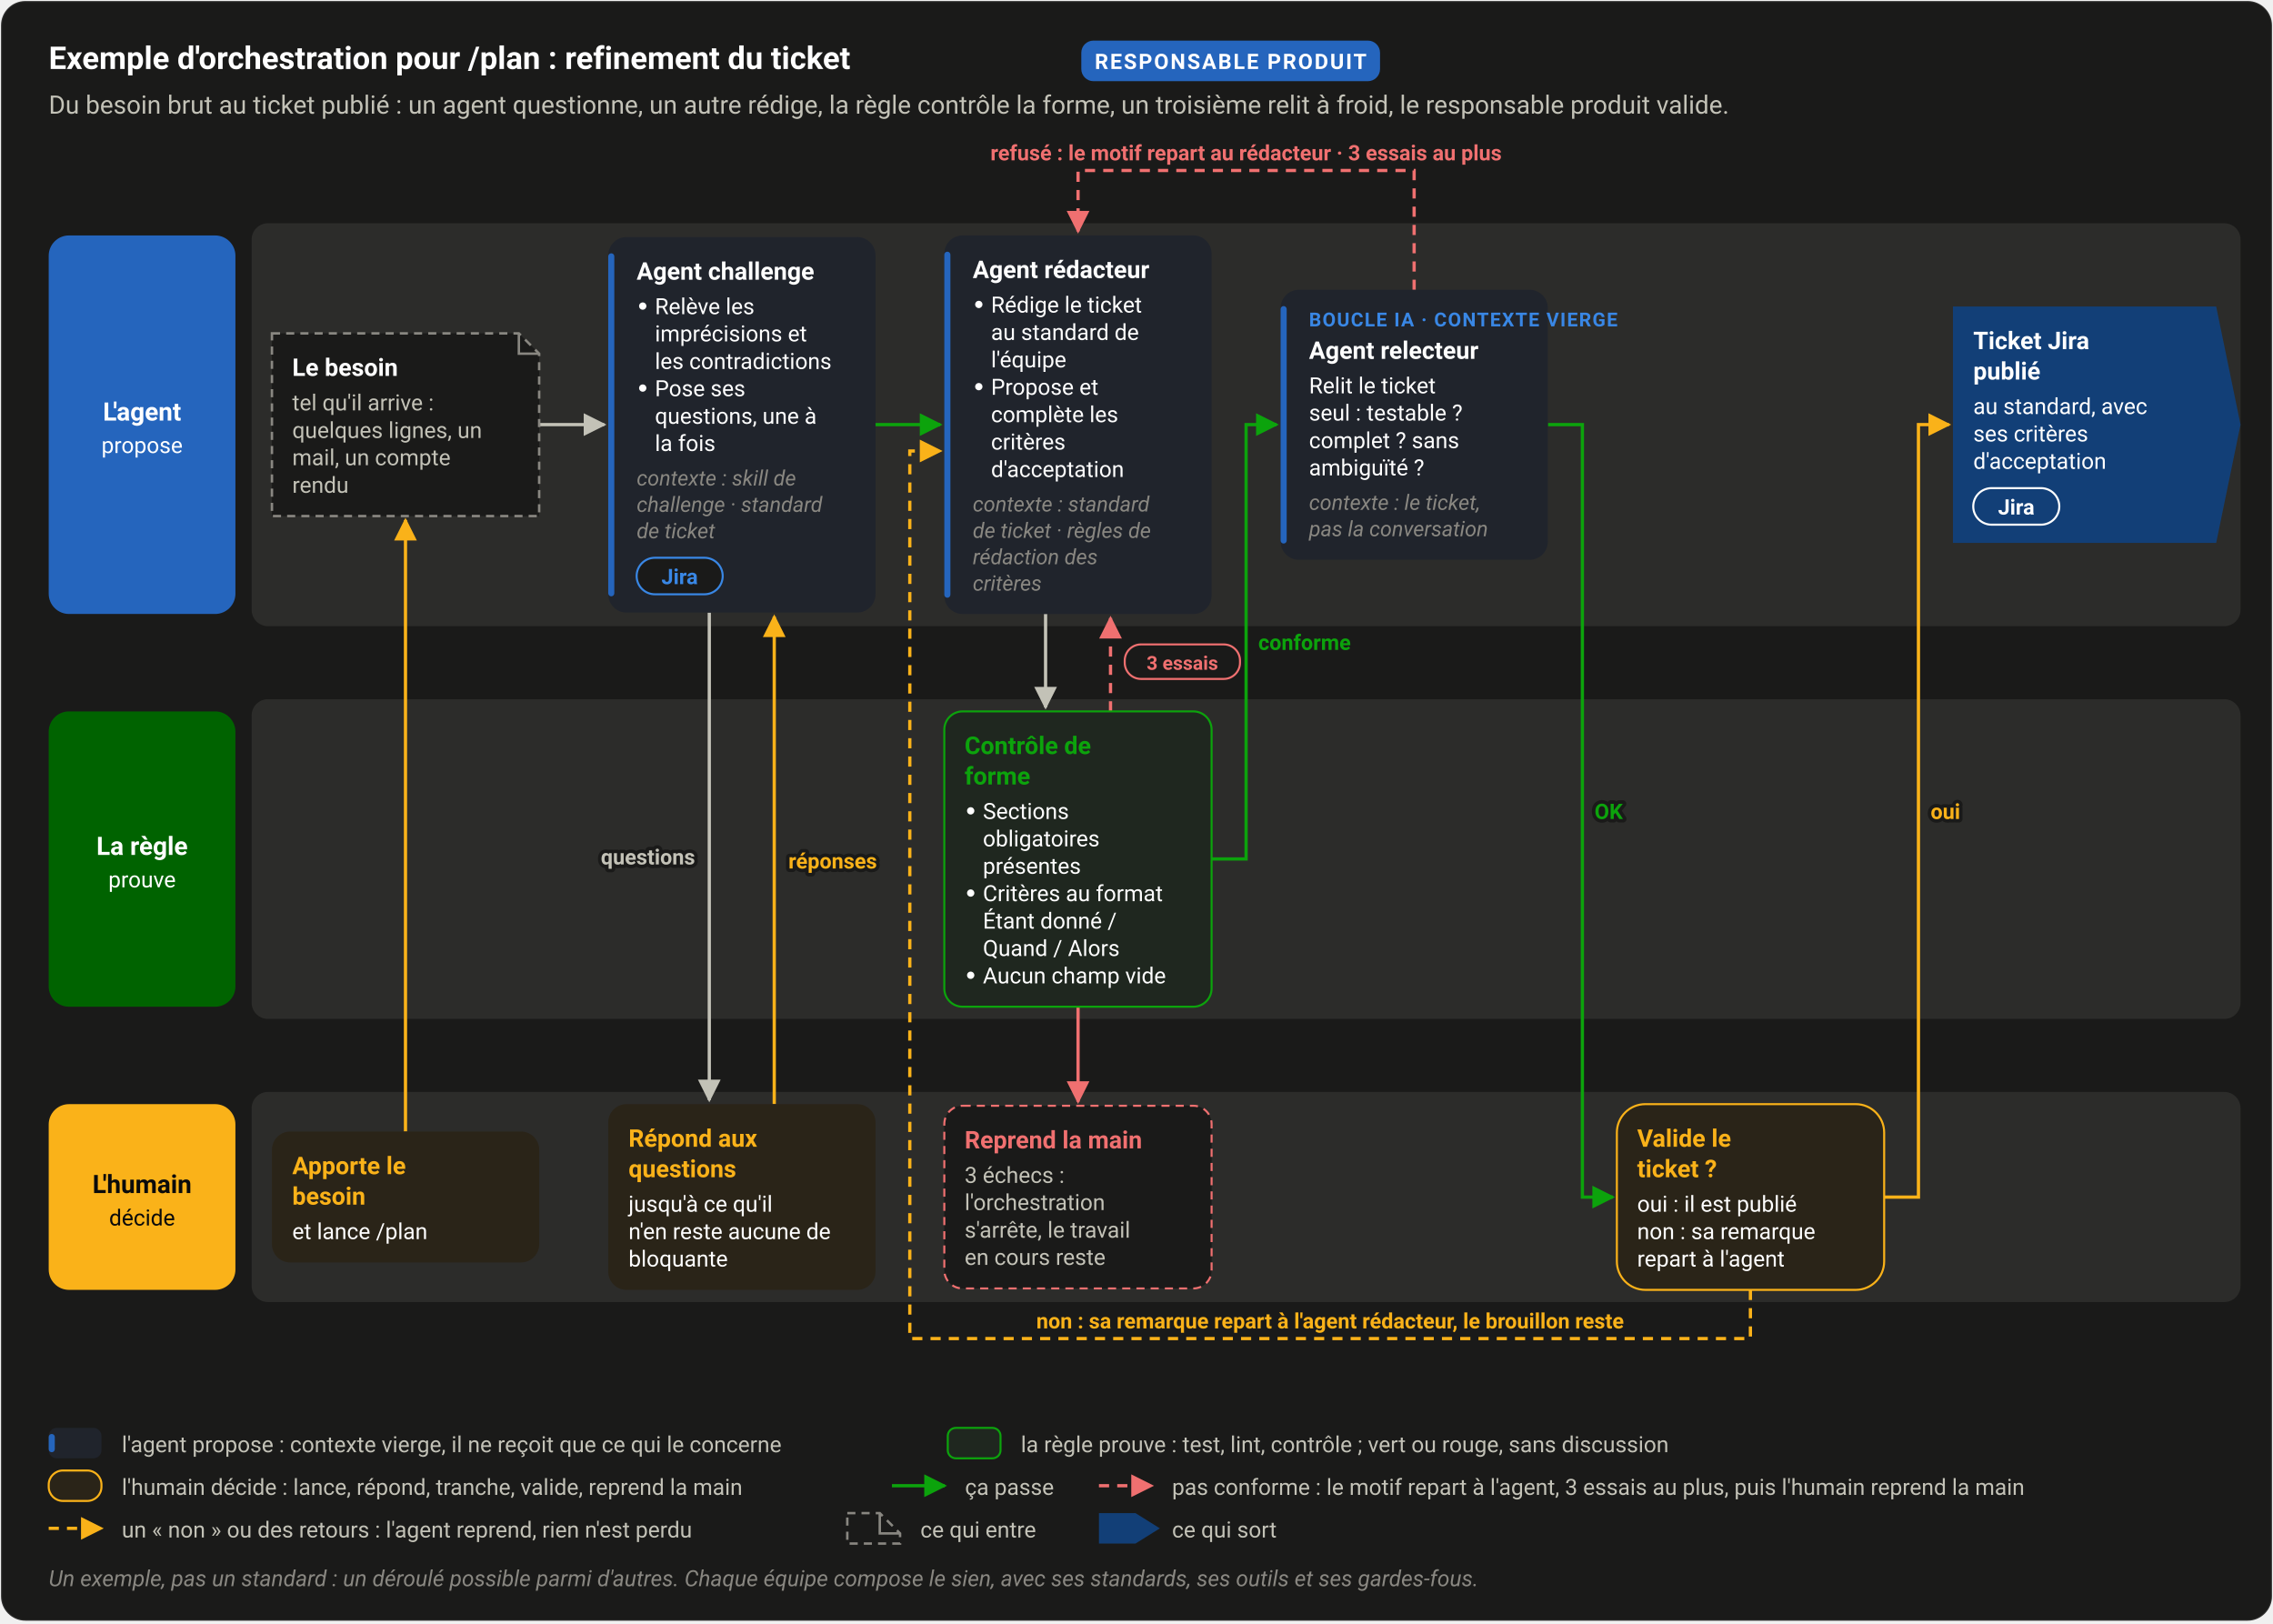
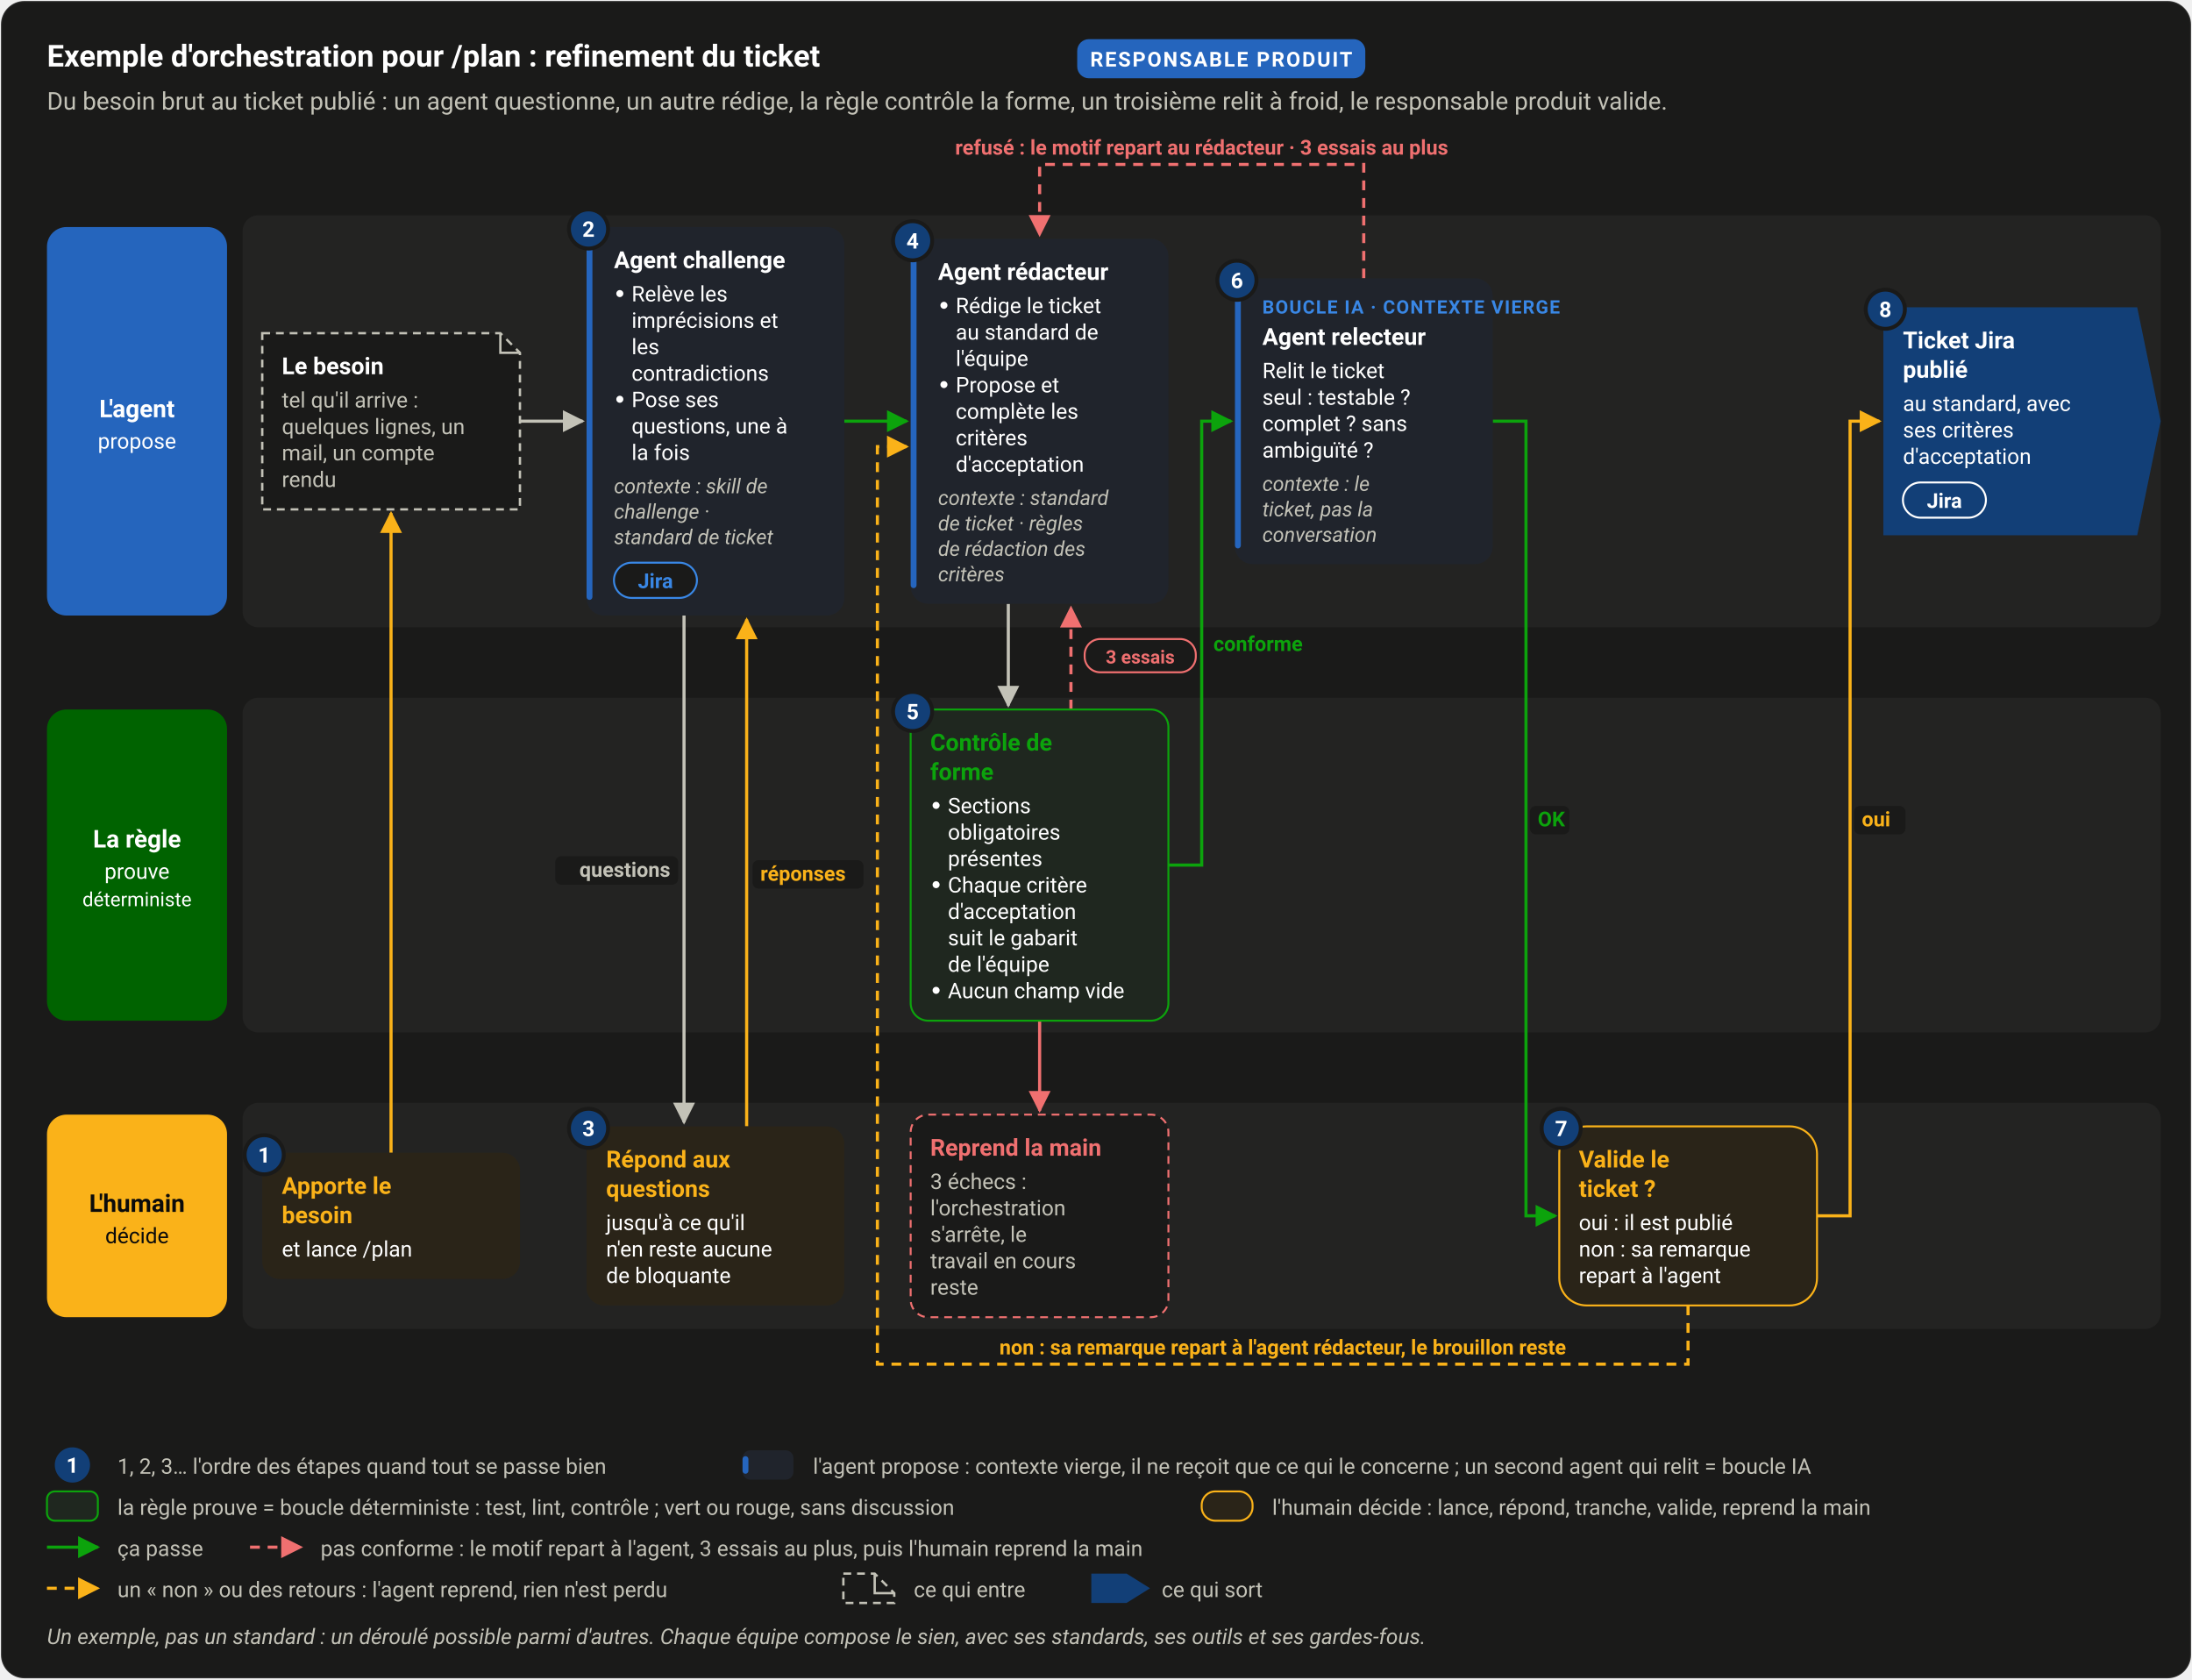
- <svg xmlns="http://www.w3.org/2000/svg" width="1120" height="800" viewBox="0 0 1120 800" font-family="-apple-system,'Segoe UI',system-ui,Roboto,'Helvetica Neue',Arial,sans-serif">
+ <svg xmlns="http://www.w3.org/2000/svg" width="1120" height="858" viewBox="0 0 1120 858" font-family="-apple-system,'Segoe UI',system-ui,Roboto,'Helvetica Neue',Arial,sans-serif">
  <defs>
-     <marker id="arr-n" viewBox="0 0 10 10" refX="9" refY="5" markerWidth="7" markerHeight="7" orient="auto">
+     <marker id="arr-plan-n" viewBox="0 0 10 10" refX="9" refY="5" markerWidth="7" markerHeight="7" orient="auto">
      <path d="M0,0 L10,5 L0,10 z" fill="#c3c2b7" />
    </marker>
-     <marker id="arr-ok" viewBox="0 0 10 10" refX="9" refY="5" markerWidth="7" markerHeight="7" orient="auto">
+     <marker id="arr-plan-ok" viewBox="0 0 10 10" refX="9" refY="5" markerWidth="7" markerHeight="7" orient="auto">
      <path d="M0,0 L10,5 L0,10 z" fill="#0ca30c" />
    </marker>
-     <marker id="arr-ko" viewBox="0 0 10 10" refX="9" refY="5" markerWidth="7" markerHeight="7" orient="auto">
+     <marker id="arr-plan-ko" viewBox="0 0 10 10" refX="9" refY="5" markerWidth="7" markerHeight="7" orient="auto">
      <path d="M0,0 L10,5 L0,10 z" fill="#f07070" />
    </marker>
-     <marker id="arr-amb" viewBox="0 0 10 10" refX="9" refY="5" markerWidth="7" markerHeight="7" orient="auto">
+     <marker id="arr-plan-amb" viewBox="0 0 10 10" refX="9" refY="5" markerWidth="7" markerHeight="7" orient="auto">
      <path d="M0,0 L10,5 L0,10 z" fill="#fab219" />
    </marker>
  </defs>
-   <rect x="0.5" y="0.5" width="1119" height="798" rx="12" fill="#1a1a19" stroke="rgba(255,255,255,0.10)" />
+   <rect x="0.5" y="0.5" width="1119" height="857" rx="12" fill="#1a1a19" stroke="rgba(255,255,255,0.10)" />
  <text x="24.0" y="34.0" font-size="15.5" fill="#ffffff" font-weight="600" text-anchor="start">Exemple d'orchestration pour /plan : refinement du ticket</text>
-   <rect x="532.8" y="20.0" width="147.2" height="20.0" rx="6" fill="#2565bd" />
-   <text x="606.4" y="34.0" font-size="10.5" fill="#fff" font-weight="600" text-anchor="middle" letter-spacing="0.08em">RESPONSABLE PRODUIT</text>
+   <rect x="550.4" y="20.0" width="147.2" height="20.0" rx="6" fill="#2565bd" />
+   <text x="624.0" y="34.0" font-size="10.5" fill="#fff" font-weight="600" text-anchor="middle" letter-spacing="0.08em">RESPONSABLE PRODUIT</text>
  <text x="24.0" y="56.0" font-size="12.5" fill="#c3c2b7" font-weight="normal" text-anchor="start">Du besoin brut au ticket publié : un agent questionne, un autre rédige, la règle contrôle la forme, un troisième relit à froid, le responsable produit valide.</text>
-   <rect x="24.0" y="116.0" width="92.0" height="186.5" rx="10" fill="#2565bd" />
-   <text x="70.0" y="207.2" font-size="12.5" fill="#fff" font-weight="600" text-anchor="middle">L'agent</text>
-   <text x="70.0" y="223.2" font-size="11" fill="#fff" font-weight="normal" text-anchor="middle">propose</text>
-   <rect x="124.0" y="110.0" width="980.0" height="198.5" rx="8" fill="#2c2c2a" />
-   <rect x="24.0" y="350.5" width="92.0" height="145.5" rx="10" fill="#006300" />
-   <text x="70.0" y="421.2" font-size="12.5" fill="#fff" font-weight="600" text-anchor="middle">La règle</text>
-   <text x="70.0" y="437.2" font-size="11" fill="#fff" font-weight="normal" text-anchor="middle">prouve</text>
-   <rect x="124.0" y="344.5" width="980.0" height="157.5" rx="8" fill="#2c2c2a" />
-   <rect x="24.0" y="544.0" width="92.0" height="91.5" rx="10" fill="#fab219" />
-   <text x="70.0" y="587.8" font-size="12.5" fill="#0b0b0b" font-weight="600" text-anchor="middle">L'humain</text>
-   <text x="70.0" y="603.8" font-size="11" fill="#0b0b0b" font-weight="normal" text-anchor="middle">décide</text>
-   <rect x="124.0" y="538.0" width="980.0" height="103.5" rx="8" fill="#2c2c2a" />
-   <path d="M199.8,557.5 L199.8,256.2" fill="none" stroke="#fab219" stroke-width="1.6" marker-end="url(#arr-amb)" />
-   <path d="M265.7,209.2 L297.7,209.2" fill="none" stroke="#c3c2b7" stroke-width="1.6" marker-end="url(#arr-n)" />
-   <path d="M349.5,301.8 L349.5,542.0" fill="none" stroke="#c3c2b7" stroke-width="1.6" marker-end="url(#arr-n)" />
-   <text x="342.5" y="425.9" font-size="10.5" fill="#c3c2b7" font-weight="600" text-anchor="end" paint-order="stroke" stroke="#1a1a19" stroke-width="3.5" stroke-linejoin="round">questions</text>
-   <path d="M381.5,544.0 L381.5,303.8" fill="none" stroke="#fab219" stroke-width="1.6" marker-end="url(#arr-amb)" />
-   <text x="388.5" y="427.9" font-size="10.5" fill="#fab219" font-weight="600" text-anchor="start" paint-order="stroke" stroke="#1a1a19" stroke-width="3.5" stroke-linejoin="round">réponses</text>
-   <path d="M431.3,209.2 L463.3,209.2" fill="none" stroke="#0ca30c" stroke-width="1.6" marker-end="url(#arr-ok)" />
-   <path d="M515.2,302.5 L515.2,348.5" fill="none" stroke="#c3c2b7" stroke-width="1.6" marker-end="url(#arr-n)" />
-   <path d="M547.2,350.5 L547.2,304.5" fill="none" stroke="#f07070" stroke-width="1.6" stroke-dasharray="5 4" marker-end="url(#arr-ko)" />
-   <rect x="554.2" y="317.5" width="56.8" height="17.0" rx="8" fill="#1a1a19" stroke="#f07070" stroke-width="1" />
-   <text x="582.6" y="330.0" font-size="9.5" fill="#f07070" font-weight="600" text-anchor="middle">3 essais</text>
-   <path d="M531.2,496.0 L531.2,542.8" fill="none" stroke="#f07070" stroke-width="1.6" marker-end="url(#arr-ko)" />
-   <path d="M597.0,423.2 L614.0,423.2 L614.0,209.2 L629.0,209.2" fill="none" stroke="#0ca30c" stroke-width="1.6" marker-end="url(#arr-ok)" />
-   <text x="620.0" y="320.2" font-size="10.5" fill="#0ca30c" font-weight="600" text-anchor="start" paint-order="stroke" stroke="#1a1a19" stroke-width="3.5" stroke-linejoin="round">conforme</text>
-   <path d="M696.8,142.8 L696.8,84.0 L531.2,84.0 L531.2,114.0" fill="none" stroke="#f07070" stroke-width="1.6" stroke-dasharray="5 4" marker-end="url(#arr-ko)" />
-   <text x="614.0" y="79.0" font-size="10.5" fill="#f07070" font-weight="600" text-anchor="middle" paint-order="stroke" stroke="#1a1a19" stroke-width="3.5" stroke-linejoin="round">refusé : le motif repart au rédacteur · 3 essais au plus</text>
-   <path d="M762.7,209.2 L779.7,209.2 L779.7,589.8 L794.7,589.8" fill="none" stroke="#0ca30c" stroke-width="1.6" marker-end="url(#arr-ok)" />
-   <text x="785.7" y="403.5" font-size="10.5" fill="#0ca30c" font-weight="600" text-anchor="start" paint-order="stroke" stroke="#1a1a19" stroke-width="3.5" stroke-linejoin="round">OK</text>
-   <path d="M862.5,635.5 L862.5,659.5 L448.3,659.5 L448.3,222.2 L463.3,222.2" fill="none" stroke="#fab219" stroke-width="1.6" stroke-dasharray="5 4" marker-end="url(#arr-amb)" />
-   <text x="655.4" y="654.5" font-size="10.5" fill="#fab219" font-weight="600" text-anchor="middle" paint-order="stroke" stroke="#1a1a19" stroke-width="3.5" stroke-linejoin="round">non : sa remarque repart à l'agent rédacteur, le brouillon reste</text>
-   <path d="M928.3,589.8 L945.3,589.8 L945.3,209.2 L960.3,209.2" fill="none" stroke="#fab219" stroke-width="1.6" marker-end="url(#arr-amb)" />
-   <text x="951.3" y="403.5" font-size="10.5" fill="#fab219" font-weight="600" text-anchor="start" paint-order="stroke" stroke="#1a1a19" stroke-width="3.5" stroke-linejoin="round">oui</text>
-   <path d="M134.0,164.25 h121.667 l10,10 v80.0 h-131.667 z" fill="#1a1a19" stroke="#898781" stroke-width="1.2" stroke-dasharray="4 3" />
-   <path d="M255.667,164.25 v10 h10" fill="none" stroke="#898781" stroke-width="1.2" />
-   <text x="144.0" y="185.2" font-size="12" fill="#ffffff" font-weight="600" text-anchor="start">Le besoin</text>
-   <text x="144.0" y="202.2" font-size="11" fill="#c3c2b7" font-weight="normal" text-anchor="start">tel qu'il arrive :</text>
-   <text x="144.0" y="215.8" font-size="11" fill="#c3c2b7" font-weight="normal" text-anchor="start">quelques lignes, un</text>
-   <text x="144.0" y="229.2" font-size="11" fill="#c3c2b7" font-weight="normal" text-anchor="start">mail, un compte</text>
-   <text x="144.0" y="242.8" font-size="11" fill="#c3c2b7" font-weight="normal" text-anchor="start">rendu</text>
-   <rect x="134.0" y="557.5" width="131.7" height="64.5" rx="9" fill="#2a2418" />
-   <text x="144.0" y="578.5" font-size="12" fill="#fab219" font-weight="600" text-anchor="start">Apporte le</text>
-   <text x="144.0" y="593.5" font-size="12" fill="#fab219" font-weight="600" text-anchor="start">besoin</text>
-   <text x="144.0" y="610.5" font-size="11" fill="#ffffff" font-weight="normal" text-anchor="start">et lance /plan</text>
-   <rect x="299.7" y="116.8" width="131.7" height="185.0" rx="9" fill="#20242c" />
-   <rect x="299.7" y="124.8" width="3" height="169.0" rx="1.5" fill="#2565bd" />
-   <text x="313.7" y="137.8" font-size="12" fill="#ffffff" font-weight="600" text-anchor="start">Agent challenge</text>
-   <circle cx="316.7" cy="150.8" r="1.8" fill="#ffffff" />
-   <text x="322.7" y="154.8" font-size="11" fill="#ffffff" font-weight="normal" text-anchor="start">Relève les</text>
-   <text x="322.7" y="168.2" font-size="11" fill="#ffffff" font-weight="normal" text-anchor="start">imprécisions et</text>
-   <text x="322.7" y="181.8" font-size="11" fill="#ffffff" font-weight="normal" text-anchor="start">les contradictions</text>
-   <circle cx="316.7" cy="191.2" r="1.8" fill="#ffffff" />
-   <text x="322.7" y="195.2" font-size="11" fill="#ffffff" font-weight="normal" text-anchor="start">Pose ses</text>
-   <text x="322.7" y="208.8" font-size="11" fill="#ffffff" font-weight="normal" text-anchor="start">questions, une à</text>
-   <text x="322.7" y="222.2" font-size="11" fill="#ffffff" font-weight="normal" text-anchor="start">la fois</text>
-   <text x="313.7" y="239.2" font-size="10.5" fill="#898781" font-style="italic" text-anchor="start">contexte : skill de</text>
-   <text x="313.7" y="252.2" font-size="10.5" fill="#898781" font-style="italic" text-anchor="start">challenge · standard</text>
-   <text x="313.7" y="265.2" font-size="10.5" fill="#898781" font-style="italic" text-anchor="start">de ticket</text>
-   <rect x="313.7" y="274.8" width="42.4" height="18.0" rx="9" fill="#1a1a19" stroke="#3987e5" stroke-width="1" />
-   <text x="334.9" y="287.8" font-size="10.5" fill="#3987e5" font-weight="600" text-anchor="middle">Jira</text>
-   <rect x="299.7" y="544.0" width="131.7" height="91.5" rx="9" fill="#2a2418" />
-   <text x="309.7" y="565.0" font-size="12" fill="#fab219" font-weight="600" text-anchor="start">Répond aux</text>
-   <text x="309.7" y="580.0" font-size="12" fill="#fab219" font-weight="600" text-anchor="start">questions</text>
-   <text x="309.7" y="597.0" font-size="11" fill="#ffffff" font-weight="normal" text-anchor="start">jusqu'à ce qu'il</text>
-   <text x="309.7" y="610.5" font-size="11" fill="#ffffff" font-weight="normal" text-anchor="start">n'en reste aucune de</text>
-   <text x="309.7" y="624.0" font-size="11" fill="#ffffff" font-weight="normal" text-anchor="start">bloquante</text>
-   <rect x="465.3" y="116.0" width="131.7" height="186.5" rx="9" fill="#20242c" />
-   <rect x="465.3" y="124.0" width="3" height="170.5" rx="1.5" fill="#2565bd" />
-   <text x="479.3" y="137.0" font-size="12" fill="#ffffff" font-weight="600" text-anchor="start">Agent rédacteur</text>
-   <circle cx="482.3" cy="150.0" r="1.8" fill="#ffffff" />
-   <text x="488.3" y="154.0" font-size="11" fill="#ffffff" font-weight="normal" text-anchor="start">Rédige le ticket</text>
-   <text x="488.3" y="167.5" font-size="11" fill="#ffffff" font-weight="normal" text-anchor="start">au standard de</text>
-   <text x="488.3" y="181.0" font-size="11" fill="#ffffff" font-weight="normal" text-anchor="start">l'équipe</text>
-   <circle cx="482.3" cy="190.5" r="1.8" fill="#ffffff" />
-   <text x="488.3" y="194.5" font-size="11" fill="#ffffff" font-weight="normal" text-anchor="start">Propose et</text>
-   <text x="488.3" y="208.0" font-size="11" fill="#ffffff" font-weight="normal" text-anchor="start">complète les</text>
-   <text x="488.3" y="221.5" font-size="11" fill="#ffffff" font-weight="normal" text-anchor="start">critères</text>
-   <text x="488.3" y="235.0" font-size="11" fill="#ffffff" font-weight="normal" text-anchor="start">d'acceptation</text>
-   <text x="479.3" y="252.0" font-size="10.5" fill="#898781" font-style="italic" text-anchor="start">contexte : standard</text>
-   <text x="479.3" y="265.0" font-size="10.5" fill="#898781" font-style="italic" text-anchor="start">de ticket · règles de</text>
-   <text x="479.3" y="278.0" font-size="10.5" fill="#898781" font-style="italic" text-anchor="start">rédaction des</text>
-   <text x="479.3" y="291.0" font-size="10.5" fill="#898781" font-style="italic" text-anchor="start">critères</text>
-   <rect x="465.3" y="350.5" width="131.7" height="145.5" rx="9" fill="#1f271f" stroke="#0ca30c" stroke-width="1" />
-   <text x="475.3" y="371.5" font-size="12" fill="#0ca30c" font-weight="600" text-anchor="start">Contrôle de</text>
-   <text x="475.3" y="386.5" font-size="12" fill="#0ca30c" font-weight="600" text-anchor="start">forme</text>
-   <circle cx="478.3" cy="399.5" r="1.8" fill="#ffffff" />
-   <text x="484.3" y="403.5" font-size="11" fill="#ffffff" font-weight="normal" text-anchor="start">Sections</text>
-   <text x="484.3" y="417.0" font-size="11" fill="#ffffff" font-weight="normal" text-anchor="start">obligatoires</text>
-   <text x="484.3" y="430.5" font-size="11" fill="#ffffff" font-weight="normal" text-anchor="start">présentes</text>
-   <circle cx="478.3" cy="440.0" r="1.8" fill="#ffffff" />
-   <text x="484.3" y="444.0" font-size="11" fill="#ffffff" font-weight="normal" text-anchor="start">Critères au format</text>
-   <text x="484.3" y="457.5" font-size="11" fill="#ffffff" font-weight="normal" text-anchor="start">Étant donné /</text>
-   <text x="484.3" y="471.0" font-size="11" fill="#ffffff" font-weight="normal" text-anchor="start">Quand / Alors</text>
-   <circle cx="478.3" cy="480.5" r="1.8" fill="#ffffff" />
-   <text x="484.3" y="484.5" font-size="11" fill="#ffffff" font-weight="normal" text-anchor="start">Aucun champ vide</text>
-   <rect x="465.3" y="544.8" width="131.7" height="90.0" rx="9" fill="#1a1a19" stroke="#f07070" stroke-width="1" stroke-dasharray="4 3" />
-   <text x="475.3" y="565.8" font-size="12" fill="#f07070" font-weight="600" text-anchor="start">Reprend la main</text>
-   <text x="475.3" y="582.8" font-size="11" fill="#c3c2b7" font-weight="normal" text-anchor="start">3 échecs :</text>
-   <text x="475.3" y="596.2" font-size="11" fill="#c3c2b7" font-weight="normal" text-anchor="start">l'orchestration</text>
-   <text x="475.3" y="609.8" font-size="11" fill="#c3c2b7" font-weight="normal" text-anchor="start">s'arrête, le travail</text>
-   <text x="475.3" y="623.2" font-size="11" fill="#c3c2b7" font-weight="normal" text-anchor="start">en cours reste</text>
-   <rect x="631.0" y="142.8" width="131.7" height="133.0" rx="9" fill="#20242c" />
-   <rect x="631.0" y="150.8" width="3" height="117.0" rx="1.5" fill="#2565bd" />
-   <text x="645.0" y="160.8" font-size="9.5" fill="#3987e5" font-weight="600" text-anchor="start" letter-spacing="0.06em">BOUCLE IA · CONTEXTE VIERGE</text>
-   <text x="645.0" y="176.8" font-size="12" fill="#ffffff" font-weight="600" text-anchor="start">Agent relecteur</text>
-   <text x="645.0" y="193.8" font-size="11" fill="#ffffff" font-weight="normal" text-anchor="start">Relit le ticket</text>
-   <text x="645.0" y="207.2" font-size="11" fill="#ffffff" font-weight="normal" text-anchor="start">seul : testable ?</text>
-   <text x="645.0" y="220.8" font-size="11" fill="#ffffff" font-weight="normal" text-anchor="start">complet ? sans</text>
-   <text x="645.0" y="234.2" font-size="11" fill="#ffffff" font-weight="normal" text-anchor="start">ambiguïté ?</text>
-   <text x="645.0" y="251.2" font-size="10.5" fill="#898781" font-style="italic" text-anchor="start">contexte : le ticket,</text>
-   <text x="645.0" y="264.2" font-size="10.5" fill="#898781" font-style="italic" text-anchor="start">pas la conversation</text>
-   <rect x="796.7" y="544.0" width="131.7" height="91.5" rx="14" fill="#2a2418" stroke="#fab219" stroke-width="1" />
-   <text x="806.7" y="565.0" font-size="12" fill="#fab219" font-weight="600" text-anchor="start">Valide le</text>
-   <text x="806.7" y="580.0" font-size="12" fill="#fab219" font-weight="600" text-anchor="start">ticket ?</text>
-   <text x="806.7" y="597.0" font-size="11" fill="#ffffff" font-weight="normal" text-anchor="start">oui : il est publié</text>
-   <text x="806.7" y="610.5" font-size="11" fill="#ffffff" font-weight="normal" text-anchor="start">non : sa remarque</text>
-   <text x="806.7" y="624.0" font-size="11" fill="#ffffff" font-weight="normal" text-anchor="start">repart à l'agent</text>
-   <path d="M962.3,151.0 L1092.0,151.0 L1104.0,209.2 L1092.0,267.5 L962.3,267.5 Z" fill="#123f77" />
-   <text x="972.3" y="172.0" font-size="12" fill="#ffffff" font-weight="600" text-anchor="start">Ticket Jira</text>
-   <text x="972.3" y="187.0" font-size="12" fill="#ffffff" font-weight="600" text-anchor="start">publié</text>
-   <text x="972.3" y="204.0" font-size="11" fill="#ffffff" font-weight="normal" text-anchor="start">au standard, avec</text>
-   <text x="972.3" y="217.5" font-size="11" fill="#ffffff" font-weight="normal" text-anchor="start">ses critères</text>
-   <text x="972.3" y="231.0" font-size="11" fill="#ffffff" font-weight="normal" text-anchor="start">d'acceptation</text>
-   <rect x="972.3" y="240.5" width="42.4" height="18.0" rx="9" fill="none" stroke="#ffffff" stroke-width="1" />
-   <text x="993.5" y="253.5" font-size="10.5" fill="#ffffff" font-weight="600" text-anchor="middle">Jira</text>
-   <rect x="24.0" y="703.5" width="26.0" height="15.0" rx="4" fill="#20242c" />
-   <rect x="24.0" y="706.5" width="3" height="9" rx="1.5" fill="#2565bd" />
-   <text x="60.0" y="715.5" font-size="11" fill="#c3c2b7" font-weight="normal" text-anchor="start">l'agent propose : contexte vierge, il ne reçoit que ce qui le concerne</text>
-   <rect x="467.0" y="703.5" width="26.0" height="15.0" rx="4" fill="#1f271f" stroke="#0ca30c" stroke-width="1" />
-   <text x="503.0" y="715.5" font-size="11" fill="#c3c2b7" font-weight="normal" text-anchor="start">la règle prouve : test, lint, contrôle ; vert ou rouge, sans discussion</text>
-   <rect x="24.0" y="724.5" width="26.0" height="15.0" rx="7" fill="#2a2418" stroke="#fab219" stroke-width="1" />
-   <text x="60.0" y="736.5" font-size="11" fill="#c3c2b7" font-weight="normal" text-anchor="start">l'humain décide : lance, répond, tranche, valide, reprend la main</text>
-   <path d="M439.5,732.0 L465.5,732.0" stroke="#0ca30c" stroke-width="1.6" fill="none" marker-end="url(#arr-ok)" />
-   <text x="475.5" y="736.5" font-size="11" fill="#c3c2b7" font-weight="normal" text-anchor="start">ça passe</text>
-   <path d="M541.5,732.0 L567.5,732.0" stroke="#f07070" stroke-width="1.6" fill="none" stroke-dasharray="5 4" marker-end="url(#arr-ko)" />
-   <text x="577.5" y="736.5" font-size="11" fill="#c3c2b7" font-weight="normal" text-anchor="start">pas conforme : le motif repart à l'agent, 3 essais au plus, puis l'humain reprend la main</text>
-   <path d="M24,753.0 L50,753.0" stroke="#fab219" stroke-width="1.6" fill="none" stroke-dasharray="5 4" marker-end="url(#arr-amb)" />
-   <text x="60.0" y="757.5" font-size="11" fill="#c3c2b7" font-weight="normal" text-anchor="start">un « non » ou des retours : l'agent reprend, rien n'est perdu</text>
-   <path d="M417.5,745.5 h16 l10,10 v5 h-26 z" fill="#1a1a19" stroke="#898781" stroke-width="1.2" stroke-dasharray="4 3" />
-   <path d="M433.5,745.5 v10 h10" fill="none" stroke="#898781" stroke-width="1.2" />
-   <text x="453.5" y="757.5" font-size="11" fill="#c3c2b7" font-weight="normal" text-anchor="start">ce qui entre</text>
-   <path d="M541.5,745.5 L559.5,745.5 L571.5,753.0 L559.5,760.5 L541.5,760.5 Z" fill="#123f77" />
-   <text x="577.5" y="757.5" font-size="11" fill="#c3c2b7" font-weight="normal" text-anchor="start">ce qui sort</text>
-   <text x="24.0" y="781.5" font-size="11" fill="#898781" font-style="italic" text-anchor="start">Un exemple, pas un standard : un déroulé possible parmi d'autres. Chaque équipe compose le sien, avec ses standards, ses outils et ses gardes-fous.</text>
+   <rect x="24.0" y="116.0" width="92.0" height="198.5" rx="10" fill="#2565bd" />
+   <text x="70.0" y="213.2" font-size="12.5" fill="#fff" font-weight="600" text-anchor="middle">L'agent</text>
+   <text x="70.0" y="229.2" font-size="11" fill="#fff" font-weight="normal" text-anchor="middle">propose</text>
+   <rect x="124.0" y="110.0" width="980.0" height="210.5" rx="8" fill="#232322" />
+   <rect x="24.0" y="362.5" width="92.0" height="159.0" rx="10" fill="#006300" />
+   <text x="70.0" y="433.0" font-size="12.5" fill="#fff" font-weight="600" text-anchor="middle">La règle</text>
+   <text x="70.0" y="449.0" font-size="11" fill="#fff" font-weight="normal" text-anchor="middle">prouve</text>
+   <text x="70.0" y="463.0" font-size="10" fill="#fff" font-weight="normal" text-anchor="middle">déterministe</text>
+   <rect x="124.0" y="356.5" width="980.0" height="171.0" rx="8" fill="#232322" />
+   <rect x="24.0" y="569.5" width="92.0" height="103.5" rx="10" fill="#fab219" />
+   <text x="70.0" y="619.2" font-size="12.5" fill="#0b0b0b" font-weight="600" text-anchor="middle">L'humain</text>
+   <text x="70.0" y="635.2" font-size="11" fill="#0b0b0b" font-weight="normal" text-anchor="middle">décide</text>
+   <rect x="124.0" y="563.5" width="980.0" height="115.5" rx="8" fill="#232322" />
+   <path d="M199.8,589.0 L199.8,262.2" fill="none" stroke="#fab219" stroke-width="1.6" marker-end="url(#arr-plan-amb)" />
+   <path d="M265.7,215.2 L297.7,215.2" fill="none" stroke="#c3c2b7" stroke-width="1.6" marker-end="url(#arr-plan-n)" />
+   <path d="M349.5,314.5 L349.5,573.5" fill="none" stroke="#c3c2b7" stroke-width="1.6" marker-end="url(#arr-plan-n)" />
+   <rect x="283.7" y="437.5" width="62.8" height="14.5" rx="3" fill="#1a1a19" />
+   <text x="342.5" y="448.0" font-size="10.5" fill="#c3c2b7" font-weight="600" text-anchor="end">questions</text>
+   <path d="M381.5,575.5 L381.5,316.5" fill="none" stroke="#fab219" stroke-width="1.6" marker-end="url(#arr-plan-amb)" />
+   <rect x="384.5" y="439.5" width="56.7" height="14.5" rx="3" fill="#1a1a19" />
+   <text x="388.5" y="450.0" font-size="10.5" fill="#fab219" font-weight="600" text-anchor="start">réponses</text>
+   <path d="M431.3,215.2 L463.3,215.2" fill="none" stroke="#0ca30c" stroke-width="1.6" marker-end="url(#arr-plan-ok)" />
+   <path d="M515.2,308.5 L515.2,360.5" fill="none" stroke="#c3c2b7" stroke-width="1.6" marker-end="url(#arr-plan-n)" />
+   <path d="M547.2,362.5 L547.2,310.5" fill="none" stroke="#f07070" stroke-width="1.6" stroke-dasharray="5 4" marker-end="url(#arr-plan-ko)" />
+   <rect x="554.2" y="326.5" width="56.8" height="17.0" rx="8" fill="#1a1a19" stroke="#f07070" stroke-width="1" />
+   <text x="582.6" y="339.0" font-size="9.5" fill="#f07070" font-weight="600" text-anchor="middle">3 essais</text>
+   <path d="M531.2,521.5 L531.2,567.5" fill="none" stroke="#f07070" stroke-width="1.6" marker-end="url(#arr-plan-ko)" />
+   <path d="M597.0,442.0 L614.0,442.0 L614.0,215.2 L629.0,215.2" fill="none" stroke="#0ca30c" stroke-width="1.6" marker-end="url(#arr-plan-ok)" />
+   <rect x="616.0" y="322.1" width="56.7" height="14.5" rx="3" fill="#1a1a19" />
+   <text x="620.0" y="332.6" font-size="10.5" fill="#0ca30c" font-weight="600" text-anchor="start">conforme</text>
+   <path d="M696.8,142.2 L696.8,84.0 L531.2,84.0 L531.2,120.0" fill="none" stroke="#f07070" stroke-width="1.6" stroke-dasharray="5 4" marker-end="url(#arr-plan-ko)" />
+   <rect x="439.5" y="68.5" width="349.0" height="14.5" rx="3" fill="#1a1a19" />
+   <text x="614.0" y="79.0" font-size="10.5" fill="#f07070" font-weight="600" text-anchor="middle">refusé : le motif repart au rédacteur · 3 essais au plus</text>
+   <path d="M762.7,215.2 L779.7,215.2 L779.7,621.2 L794.7,621.2" fill="none" stroke="#0ca30c" stroke-width="1.6" marker-end="url(#arr-plan-ok)" />
+   <rect x="781.7" y="411.8" width="20.2" height="14.5" rx="3" fill="#1a1a19" />
+   <text x="785.7" y="422.2" font-size="10.5" fill="#0ca30c" font-weight="600" text-anchor="start">OK</text>
+   <path d="M862.5,667.0 L862.5,697.0 L448.3,697.0 L448.3,228.2 L463.3,228.2" fill="none" stroke="#fab219" stroke-width="1.6" stroke-dasharray="5 4" marker-end="url(#arr-plan-amb)" />
+   <rect x="456.5" y="681.5" width="397.8" height="14.5" rx="3" fill="#1a1a19" />
+   <text x="655.4" y="692.0" font-size="10.5" fill="#fab219" font-weight="600" text-anchor="middle">non : sa remarque repart à l'agent rédacteur, le brouillon reste</text>
+   <path d="M928.3,621.2 L945.3,621.2 L945.3,215.2 L960.3,215.2" fill="none" stroke="#fab219" stroke-width="1.6" marker-end="url(#arr-plan-amb)" />
+   <rect x="947.3" y="411.8" width="26.3" height="14.5" rx="3" fill="#1a1a19" />
+   <text x="951.3" y="422.2" font-size="10.5" fill="#fab219" font-weight="600" text-anchor="start">oui</text>
+   <path d="M134.0,170.25 h121.667 l10,10 v80.0 h-131.667 z" fill="#1a1a19" stroke="#c3c2b7" stroke-width="1.2" stroke-dasharray="4 3" />
+   <path d="M255.667,170.25 v10 h10" fill="none" stroke="#c3c2b7" stroke-width="1.2" />
+   <text x="144.0" y="191.2" font-size="12" fill="#ffffff" font-weight="600" text-anchor="start">Le besoin</text>
+   <text x="144.0" y="208.2" font-size="11" fill="#c3c2b7" font-weight="normal" text-anchor="start">tel qu'il arrive :</text>
+   <text x="144.0" y="221.8" font-size="11" fill="#c3c2b7" font-weight="normal" text-anchor="start">quelques lignes, un</text>
+   <text x="144.0" y="235.2" font-size="11" fill="#c3c2b7" font-weight="normal" text-anchor="start">mail, un compte</text>
+   <text x="144.0" y="248.8" font-size="11" fill="#c3c2b7" font-weight="normal" text-anchor="start">rendu</text>
+   <rect x="134.0" y="589.0" width="131.7" height="64.5" rx="9" fill="#2a2418" />
+   <text x="144.0" y="610.0" font-size="12" fill="#fab219" font-weight="600" text-anchor="start">Apporte le</text>
+   <text x="144.0" y="625.0" font-size="12" fill="#fab219" font-weight="600" text-anchor="start">besoin</text>
+   <text x="144.0" y="642.0" font-size="11" fill="#ffffff" font-weight="normal" text-anchor="start">et lance /plan</text>
+   <circle cx="135.0" cy="590.0" r="10" fill="#123f77" stroke="#1a1a19" stroke-width="2" />
+   <text x="135.0" y="594.0" font-size="11" fill="#ffffff" font-weight="700" text-anchor="middle">1</text>
+   <rect x="299.7" y="116.0" width="131.7" height="198.5" rx="9" fill="#20242c" />
+   <rect x="299.7" y="124.0" width="3" height="182.5" rx="1.5" fill="#2565bd" />
+   <text x="313.7" y="137.0" font-size="12" fill="#ffffff" font-weight="600" text-anchor="start">Agent challenge</text>
+   <circle cx="316.7" cy="150.0" r="1.8" fill="#ffffff" />
+   <text x="322.7" y="154.0" font-size="11" fill="#ffffff" font-weight="normal" text-anchor="start">Relève les</text>
+   <text x="322.7" y="167.5" font-size="11" fill="#ffffff" font-weight="normal" text-anchor="start">imprécisions et</text>
+   <text x="322.7" y="181.0" font-size="11" fill="#ffffff" font-weight="normal" text-anchor="start">les</text>
+   <text x="322.7" y="194.5" font-size="11" fill="#ffffff" font-weight="normal" text-anchor="start">contradictions</text>
+   <circle cx="316.7" cy="204.0" r="1.8" fill="#ffffff" />
+   <text x="322.7" y="208.0" font-size="11" fill="#ffffff" font-weight="normal" text-anchor="start">Pose ses</text>
+   <text x="322.7" y="221.5" font-size="11" fill="#ffffff" font-weight="normal" text-anchor="start">questions, une à</text>
+   <text x="322.7" y="235.0" font-size="11" fill="#ffffff" font-weight="normal" text-anchor="start">la fois</text>
+   <text x="313.7" y="252.0" font-size="10.5" fill="#c3c2b7" font-style="italic" text-anchor="start">contexte : skill de</text>
+   <text x="313.7" y="265.0" font-size="10.5" fill="#c3c2b7" font-style="italic" text-anchor="start">challenge ·</text>
+   <text x="313.7" y="278.0" font-size="10.5" fill="#c3c2b7" font-style="italic" text-anchor="start">standard de ticket</text>
+   <rect x="313.7" y="287.5" width="42.4" height="18.0" rx="9" fill="#1a1a19" stroke="#3987e5" stroke-width="1" />
+   <text x="334.9" y="300.5" font-size="10.5" fill="#3987e5" font-weight="600" text-anchor="middle">Jira</text>
+   <circle cx="300.7" cy="117.0" r="10" fill="#123f77" stroke="#1a1a19" stroke-width="2" />
+   <text x="300.7" y="121.0" font-size="11" fill="#ffffff" font-weight="700" text-anchor="middle">2</text>
+   <rect x="299.7" y="575.5" width="131.7" height="91.5" rx="9" fill="#2a2418" />
+   <text x="309.7" y="596.5" font-size="12" fill="#fab219" font-weight="600" text-anchor="start">Répond aux</text>
+   <text x="309.7" y="611.5" font-size="12" fill="#fab219" font-weight="600" text-anchor="start">questions</text>
+   <text x="309.7" y="628.5" font-size="11" fill="#ffffff" font-weight="normal" text-anchor="start">jusqu'à ce qu'il</text>
+   <text x="309.7" y="642.0" font-size="11" fill="#ffffff" font-weight="normal" text-anchor="start">n'en reste aucune</text>
+   <text x="309.7" y="655.5" font-size="11" fill="#ffffff" font-weight="normal" text-anchor="start">de bloquante</text>
+   <circle cx="300.7" cy="576.5" r="10" fill="#123f77" stroke="#1a1a19" stroke-width="2" />
+   <text x="300.7" y="580.5" font-size="11" fill="#ffffff" font-weight="700" text-anchor="middle">3</text>
+   <rect x="465.3" y="122.0" width="131.7" height="186.5" rx="9" fill="#20242c" />
+   <rect x="465.3" y="130.0" width="3" height="170.5" rx="1.5" fill="#2565bd" />
+   <text x="479.3" y="143.0" font-size="12" fill="#ffffff" font-weight="600" text-anchor="start">Agent rédacteur</text>
+   <circle cx="482.3" cy="156.0" r="1.8" fill="#ffffff" />
+   <text x="488.3" y="160.0" font-size="11" fill="#ffffff" font-weight="normal" text-anchor="start">Rédige le ticket</text>
+   <text x="488.3" y="173.5" font-size="11" fill="#ffffff" font-weight="normal" text-anchor="start">au standard de</text>
+   <text x="488.3" y="187.0" font-size="11" fill="#ffffff" font-weight="normal" text-anchor="start">l'équipe</text>
+   <circle cx="482.3" cy="196.5" r="1.8" fill="#ffffff" />
+   <text x="488.3" y="200.5" font-size="11" fill="#ffffff" font-weight="normal" text-anchor="start">Propose et</text>
+   <text x="488.3" y="214.0" font-size="11" fill="#ffffff" font-weight="normal" text-anchor="start">complète les</text>
+   <text x="488.3" y="227.5" font-size="11" fill="#ffffff" font-weight="normal" text-anchor="start">critères</text>
+   <text x="488.3" y="241.0" font-size="11" fill="#ffffff" font-weight="normal" text-anchor="start">d'acceptation</text>
+   <text x="479.3" y="258.0" font-size="10.5" fill="#c3c2b7" font-style="italic" text-anchor="start">contexte : standard</text>
+   <text x="479.3" y="271.0" font-size="10.5" fill="#c3c2b7" font-style="italic" text-anchor="start">de ticket · règles</text>
+   <text x="479.3" y="284.0" font-size="10.5" fill="#c3c2b7" font-style="italic" text-anchor="start">de rédaction des</text>
+   <text x="479.3" y="297.0" font-size="10.5" fill="#c3c2b7" font-style="italic" text-anchor="start">critères</text>
+   <circle cx="466.3" cy="123.0" r="10" fill="#123f77" stroke="#1a1a19" stroke-width="2" />
+   <text x="466.3" y="127.0" font-size="11" fill="#ffffff" font-weight="700" text-anchor="middle">4</text>
+   <rect x="465.3" y="362.5" width="131.7" height="159.0" rx="9" fill="#1f271f" stroke="#0ca30c" stroke-width="1" />
+   <text x="475.3" y="383.5" font-size="12" fill="#0ca30c" font-weight="600" text-anchor="start">Contrôle de</text>
+   <text x="475.3" y="398.5" font-size="12" fill="#0ca30c" font-weight="600" text-anchor="start">forme</text>
+   <circle cx="478.3" cy="411.5" r="1.8" fill="#ffffff" />
+   <text x="484.3" y="415.5" font-size="11" fill="#ffffff" font-weight="normal" text-anchor="start">Sections</text>
+   <text x="484.3" y="429.0" font-size="11" fill="#ffffff" font-weight="normal" text-anchor="start">obligatoires</text>
+   <text x="484.3" y="442.5" font-size="11" fill="#ffffff" font-weight="normal" text-anchor="start">présentes</text>
+   <circle cx="478.3" cy="452.0" r="1.8" fill="#ffffff" />
+   <text x="484.3" y="456.0" font-size="11" fill="#ffffff" font-weight="normal" text-anchor="start">Chaque critère</text>
+   <text x="484.3" y="469.5" font-size="11" fill="#ffffff" font-weight="normal" text-anchor="start">d'acceptation</text>
+   <text x="484.3" y="483.0" font-size="11" fill="#ffffff" font-weight="normal" text-anchor="start">suit le gabarit</text>
+   <text x="484.3" y="496.5" font-size="11" fill="#ffffff" font-weight="normal" text-anchor="start">de l'équipe</text>
+   <circle cx="478.3" cy="506.0" r="1.8" fill="#ffffff" />
+   <text x="484.3" y="510.0" font-size="11" fill="#ffffff" font-weight="normal" text-anchor="start">Aucun champ vide</text>
+   <circle cx="466.3" cy="363.5" r="10" fill="#123f77" stroke="#1a1a19" stroke-width="2" />
+   <text x="466.3" y="367.5" font-size="11" fill="#ffffff" font-weight="700" text-anchor="middle">5</text>
+   <rect x="465.3" y="569.5" width="131.7" height="103.5" rx="9" fill="#1a1a19" stroke="#f07070" stroke-width="1" stroke-dasharray="4 3" />
+   <text x="475.3" y="590.5" font-size="12" fill="#f07070" font-weight="600" text-anchor="start">Reprend la main</text>
+   <text x="475.3" y="607.5" font-size="11" fill="#c3c2b7" font-weight="normal" text-anchor="start">3 échecs :</text>
+   <text x="475.3" y="621.0" font-size="11" fill="#c3c2b7" font-weight="normal" text-anchor="start">l'orchestration</text>
+   <text x="475.3" y="634.5" font-size="11" fill="#c3c2b7" font-weight="normal" text-anchor="start">s'arrête, le</text>
+   <text x="475.3" y="648.0" font-size="11" fill="#c3c2b7" font-weight="normal" text-anchor="start">travail en cours</text>
+   <text x="475.3" y="661.5" font-size="11" fill="#c3c2b7" font-weight="normal" text-anchor="start">reste</text>
+   <rect x="631.0" y="142.2" width="131.7" height="146.0" rx="9" fill="#20242c" />
+   <rect x="631.0" y="150.2" width="3" height="130.0" rx="1.5" fill="#2565bd" />
+   <text x="645.0" y="160.2" font-size="9.5" fill="#3987e5" font-weight="600" text-anchor="start" letter-spacing="0.06em">BOUCLE IA · CONTEXTE VIERGE</text>
+   <text x="645.0" y="176.2" font-size="12" fill="#ffffff" font-weight="600" text-anchor="start">Agent relecteur</text>
+   <text x="645.0" y="193.2" font-size="11" fill="#ffffff" font-weight="normal" text-anchor="start">Relit le ticket</text>
+   <text x="645.0" y="206.8" font-size="11" fill="#ffffff" font-weight="normal" text-anchor="start">seul : testable ?</text>
+   <text x="645.0" y="220.2" font-size="11" fill="#ffffff" font-weight="normal" text-anchor="start">complet ? sans</text>
+   <text x="645.0" y="233.8" font-size="11" fill="#ffffff" font-weight="normal" text-anchor="start">ambiguïté ?</text>
+   <text x="645.0" y="250.8" font-size="10.5" fill="#c3c2b7" font-style="italic" text-anchor="start">contexte : le</text>
+   <text x="645.0" y="263.8" font-size="10.5" fill="#c3c2b7" font-style="italic" text-anchor="start">ticket, pas la</text>
+   <text x="645.0" y="276.8" font-size="10.5" fill="#c3c2b7" font-style="italic" text-anchor="start">conversation</text>
+   <circle cx="632.0" cy="143.2" r="10" fill="#123f77" stroke="#1a1a19" stroke-width="2" />
+   <text x="632.0" y="147.2" font-size="11" fill="#ffffff" font-weight="700" text-anchor="middle">6</text>
+   <rect x="796.7" y="575.5" width="131.7" height="91.5" rx="14" fill="#2a2418" stroke="#fab219" stroke-width="1" />
+   <text x="806.7" y="596.5" font-size="12" fill="#fab219" font-weight="600" text-anchor="start">Valide le</text>
+   <text x="806.7" y="611.5" font-size="12" fill="#fab219" font-weight="600" text-anchor="start">ticket ?</text>
+   <text x="806.7" y="628.5" font-size="11" fill="#ffffff" font-weight="normal" text-anchor="start">oui : il est publié</text>
+   <text x="806.7" y="642.0" font-size="11" fill="#ffffff" font-weight="normal" text-anchor="start">non : sa remarque</text>
+   <text x="806.7" y="655.5" font-size="11" fill="#ffffff" font-weight="normal" text-anchor="start">repart à l'agent</text>
+   <circle cx="797.7" cy="576.5" r="10" fill="#123f77" stroke="#1a1a19" stroke-width="2" />
+   <text x="797.7" y="580.5" font-size="11" fill="#ffffff" font-weight="700" text-anchor="middle">7</text>
+   <path d="M962.3,157.0 L1092.0,157.0 L1104.0,215.2 L1092.0,273.5 L962.3,273.5 Z" fill="#123f77" />
+   <text x="972.3" y="178.0" font-size="12" fill="#ffffff" font-weight="600" text-anchor="start">Ticket Jira</text>
+   <text x="972.3" y="193.0" font-size="12" fill="#ffffff" font-weight="600" text-anchor="start">publié</text>
+   <text x="972.3" y="210.0" font-size="11" fill="#ffffff" font-weight="normal" text-anchor="start">au standard, avec</text>
+   <text x="972.3" y="223.5" font-size="11" fill="#ffffff" font-weight="normal" text-anchor="start">ses critères</text>
+   <text x="972.3" y="237.0" font-size="11" fill="#ffffff" font-weight="normal" text-anchor="start">d'acceptation</text>
+   <rect x="972.3" y="246.5" width="42.4" height="18.0" rx="9" fill="none" stroke="#ffffff" stroke-width="1" />
+   <text x="993.5" y="259.5" font-size="10.5" fill="#ffffff" font-weight="600" text-anchor="middle">Jira</text>
+   <circle cx="963.3" cy="158.0" r="10" fill="#123f77" stroke="#1a1a19" stroke-width="2" />
+   <text x="963.3" y="162.0" font-size="11" fill="#ffffff" font-weight="700" text-anchor="middle">8</text>
+   <circle cx="37.0" cy="748.5" r="10" fill="#123f77" stroke="#1a1a19" stroke-width="2" />
+   <text x="37.0" y="752.5" font-size="11" fill="#ffffff" font-weight="700" text-anchor="middle">1</text>
+   <text x="60.0" y="753.0" font-size="11" fill="#c3c2b7" font-weight="normal" text-anchor="start">1, 2, 3… l'ordre des étapes quand tout se passe bien</text>
+   <rect x="379.4" y="741.0" width="26.0" height="15.0" rx="4" fill="#20242c" />
+   <rect x="379.4" y="744.0" width="3" height="9" rx="1.5" fill="#2565bd" />
+   <text x="415.4" y="753.0" font-size="11" fill="#c3c2b7" font-weight="normal" text-anchor="start">l'agent propose : contexte vierge, il ne reçoit que ce qui le concerne ; un second agent qui relit = boucle IA</text>
+   <rect x="24.0" y="762.0" width="26.0" height="15.0" rx="4" fill="#1f271f" stroke="#0ca30c" stroke-width="1" />
+   <text x="60.0" y="774.0" font-size="11" fill="#c3c2b7" font-weight="normal" text-anchor="start">la règle prouve = boucle déterministe : test, lint, contrôle ; vert ou rouge, sans discussion</text>
+   <rect x="614.0" y="762.0" width="26.0" height="15.0" rx="7" fill="#2a2418" stroke="#fab219" stroke-width="1" />
+   <text x="650.0" y="774.0" font-size="11" fill="#c3c2b7" font-weight="normal" text-anchor="start">l'humain décide : lance, répond, tranche, valide, reprend la main</text>
+   <path d="M24,790.5 L50,790.5" stroke="#0ca30c" stroke-width="1.6" fill="none" marker-end="url(#arr-plan-ok)" />
+   <text x="60.0" y="795.0" font-size="11" fill="#c3c2b7" font-weight="normal" text-anchor="start">ça passe</text>
+   <path d="M127.76,790.5 L153.76,790.5" stroke="#f07070" stroke-width="1.6" fill="none" stroke-dasharray="5 4" marker-end="url(#arr-plan-ko)" />
+   <text x="163.8" y="795.0" font-size="11" fill="#c3c2b7" font-weight="normal" text-anchor="start">pas conforme : le motif repart à l'agent, 3 essais au plus, puis l'humain reprend la main</text>
+   <path d="M24,811.5 L50,811.5" stroke="#fab219" stroke-width="1.6" fill="none" stroke-dasharray="5 4" marker-end="url(#arr-plan-amb)" />
+   <text x="60.0" y="816.0" font-size="11" fill="#c3c2b7" font-weight="normal" text-anchor="start">un « non » ou des retours : l'agent reprend, rien n'est perdu</text>
+   <path d="M430.92,804.0 h16 l10,10 v5 h-26 z" fill="#1a1a19" stroke="#c3c2b7" stroke-width="1.2" stroke-dasharray="4 3" />
+   <path d="M446.92,804.0 v10 h10" fill="none" stroke="#c3c2b7" stroke-width="1.2" />
+   <text x="466.9" y="816.0" font-size="11" fill="#c3c2b7" font-weight="normal" text-anchor="start">ce qui entre</text>
+   <path d="M557.6,804.0 L575.6,804.0 L587.6,811.5 L575.6,819.0 L557.6,819.0 Z" fill="#123f77" />
+   <text x="593.6" y="816.0" font-size="11" fill="#c3c2b7" font-weight="normal" text-anchor="start">ce qui sort</text>
+   <text x="24.0" y="840.0" font-size="11" fill="#c3c2b7" font-style="italic" text-anchor="start">Un exemple, pas un standard : un déroulé possible parmi d'autres. Chaque équipe compose le sien, avec ses standards, ses outils et ses gardes-fous.</text>
</svg>
